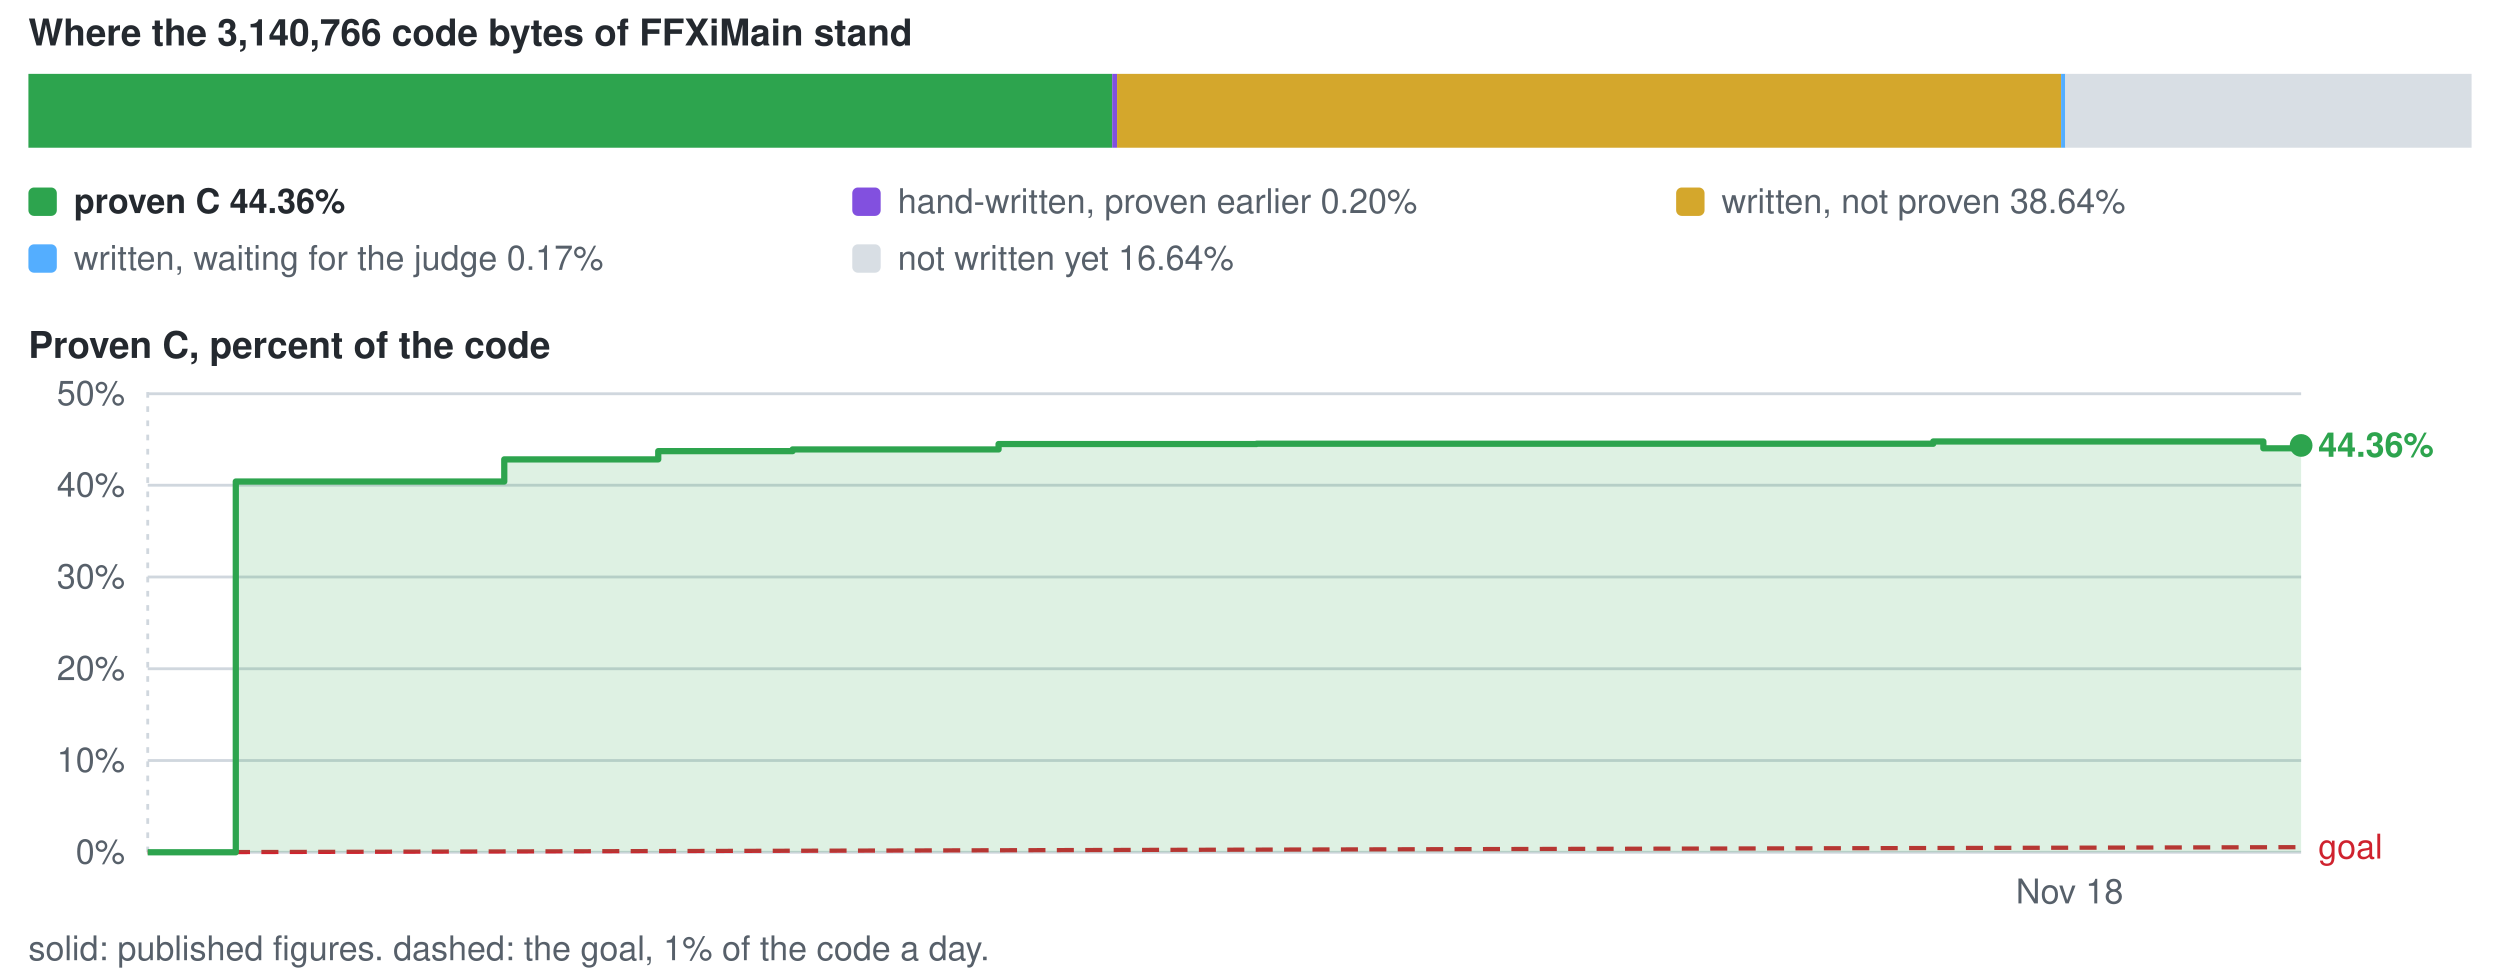
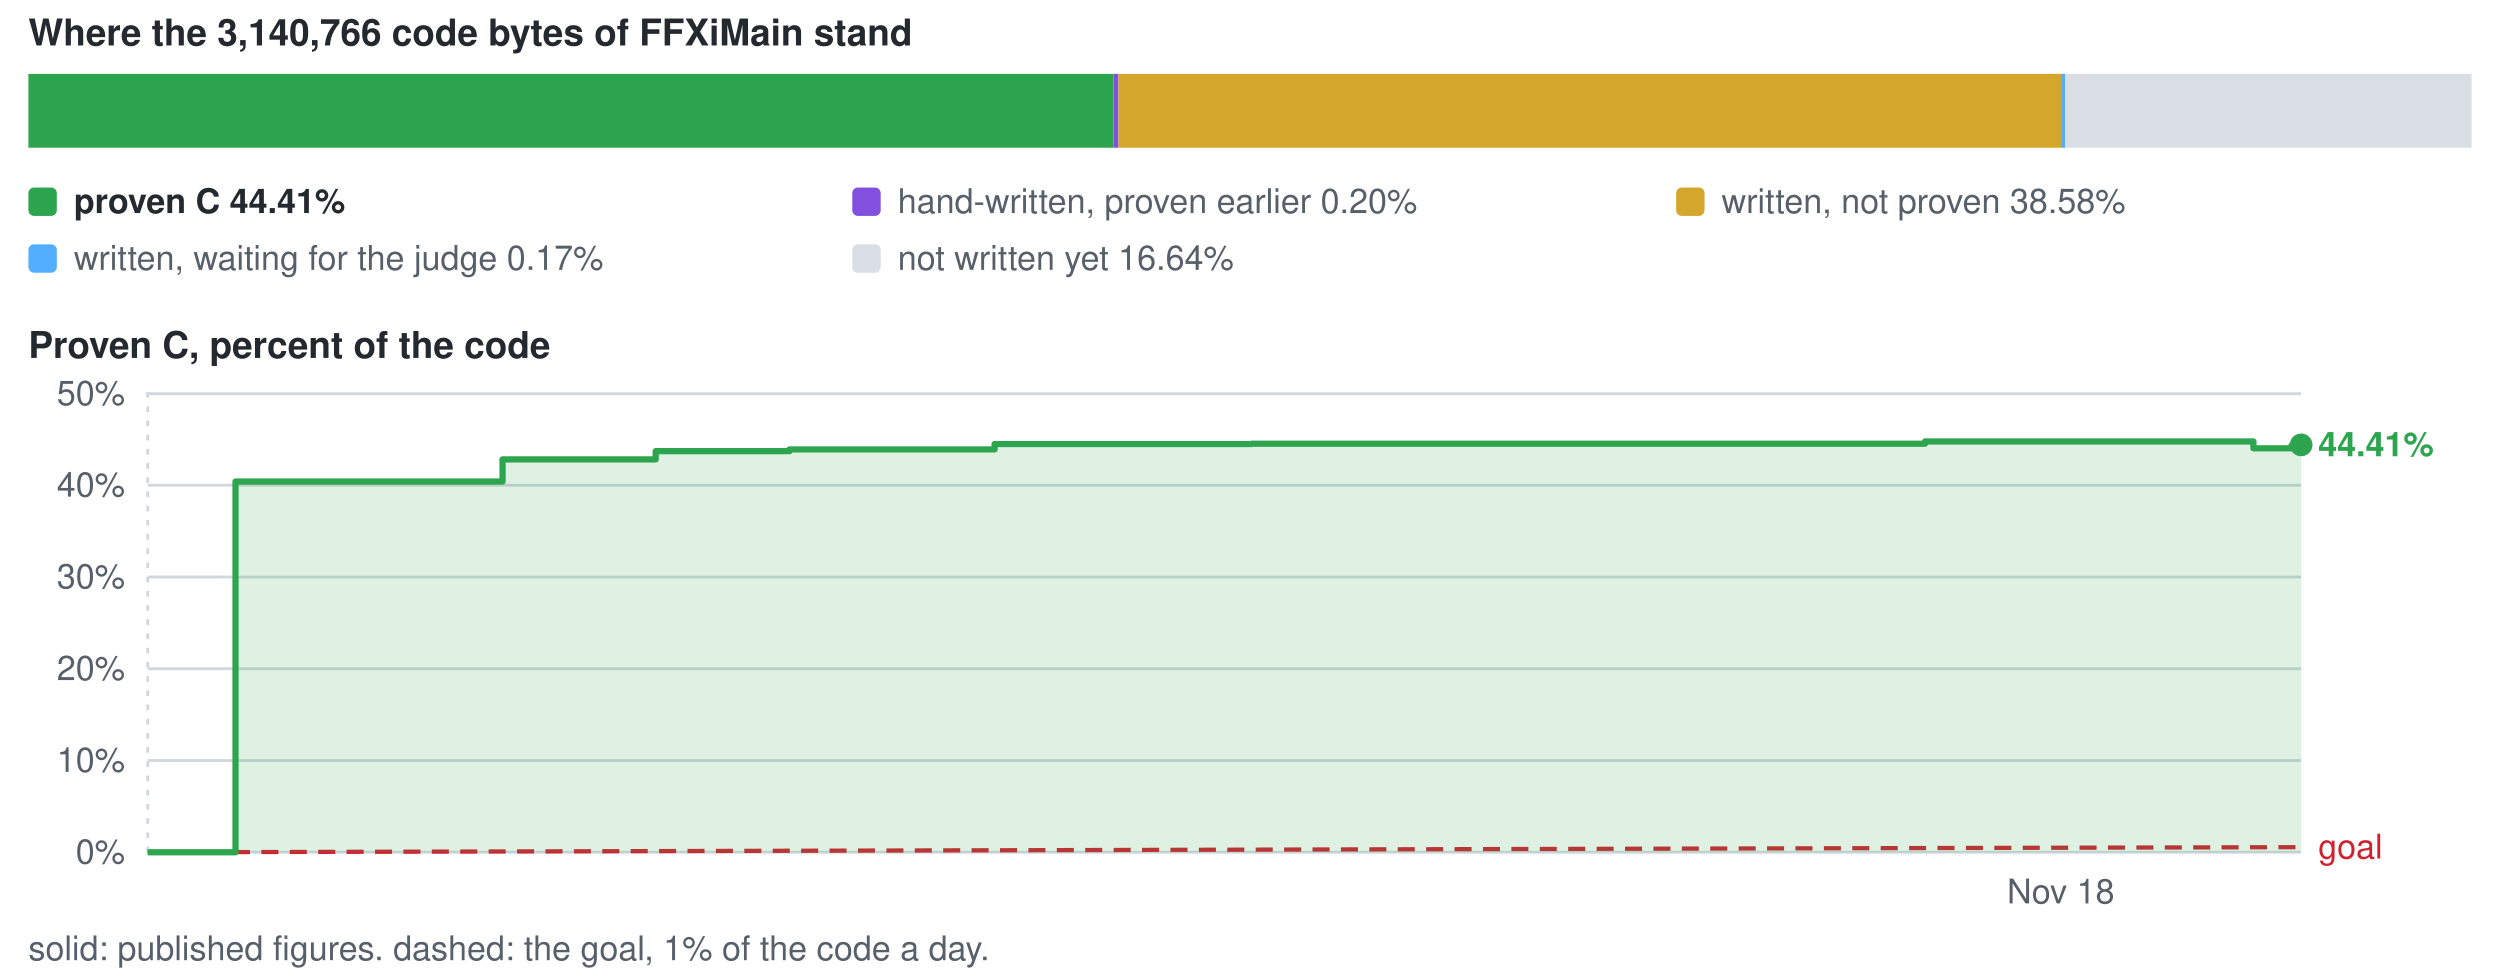
<svg xmlns="http://www.w3.org/2000/svg" viewBox="0 0 880 344" width="880" height="344" role="img" aria-label="conversion progress">
  <style>text{font-family:-apple-system,BlinkMacSystemFont,'Segoe UI',Helvetica,Arial,sans-serif;font-size:12px;fill:#57606a}.s{fill:#24292f;font-weight:600}.b{font-size:13px}</style>
  <text x="10" y="16" class="s b">Where the 3,140,766 code bytes of FFXiMain stand</text>
-   <rect x="10.0" y="26" width="381.5" height="26" fill="#2da44e" />
-   <rect x="391.5" y="26" width="1.7" height="26" fill="#8250df" />
-   <rect x="393.2" y="26" width="332.3" height="26" fill="#d4a72c" />
+   <rect x="10.0" y="26" width="382.0" height="26" fill="#2da44e" />
+   <rect x="392.0" y="26" width="1.7" height="26" fill="#8250df" />
+   <rect x="393.7" y="26" width="331.8" height="26" fill="#d4a72c" />
  <rect x="725.5" y="26" width="1.5" height="26" fill="#54aeff" />
  <rect x="726.9" y="26" width="143.1" height="26" fill="#d8dee4" />
  <rect x="10" y="66" width="10" height="10" rx="2" fill="#2da44e" />
-   <text x="26" y="75" class="s">proven C 44.36%</text>
+   <text x="26" y="75" class="s">proven C 44.41%</text>
  <rect x="300" y="66" width="10" height="10" rx="2" fill="#8250df" />
  <text x="316" y="75">hand-written, proven earlier 0.20%</text>
  <rect x="590" y="66" width="10" height="10" rx="2" fill="#d4a72c" />
-   <text x="606" y="75">written, not proven 38.64%</text>
+   <text x="606" y="75">written, not proven 38.58%</text>
  <rect x="10" y="86" width="10" height="10" rx="2" fill="#54aeff" />
  <text x="26" y="95">written, waiting for the judge 0.17%</text>
  <rect x="300" y="86" width="10" height="10" rx="2" fill="#d8dee4" />
  <text x="316" y="95">not written yet 16.64%</text>
  <text x="10" y="126" class="s b">Proven C, percent of the code</text>
  <line x1="52" y1="300.0" x2="810" y2="300.0" stroke="#d0d7de" stroke-width="1" />
  <text x="44" y="304.0" text-anchor="end">0%</text>
  <line x1="52" y1="267.7" x2="810" y2="267.7" stroke="#d0d7de" stroke-width="1" />
  <text x="44" y="271.7" text-anchor="end">10%</text>
  <line x1="52" y1="235.4" x2="810" y2="235.4" stroke="#d0d7de" stroke-width="1" />
  <text x="44" y="239.4" text-anchor="end">20%</text>
  <line x1="52" y1="203.1" x2="810" y2="203.1" stroke="#d0d7de" stroke-width="1" />
  <text x="44" y="207.1" text-anchor="end">30%</text>
  <line x1="52" y1="170.8" x2="810" y2="170.8" stroke="#d0d7de" stroke-width="1" />
  <text x="44" y="174.8" text-anchor="end">40%</text>
  <line x1="52" y1="138.6" x2="810" y2="138.6" stroke="#d0d7de" stroke-width="1" />
  <text x="44" y="142.6" text-anchor="end">50%</text>
  <line x1="52.0" y1="138" x2="52.0" y2="300" stroke="#d0d7de" stroke-width="1" stroke-dasharray="2 3" />
-   <text x="728.5" y="318" text-anchor="middle">Nov 18</text>
+   <text x="725.4" y="318" text-anchor="middle">Nov 18</text>
  <line x1="52.0" y1="300.0" x2="810.0" y2="298.2" stroke="#cf222e" stroke-width="1.5" stroke-dasharray="6 4" />
  <text x="816.0" y="302.2" style="fill:#cf222e">goal</text>
-   <path d="M52.0 300.0 H83.0 V169.5 H177.5 V161.7 H231.7 V158.8 H279.0 V158.2 H351.5 V156.3 H442.3 V156.2 H680.5 V155.4 H680.8 V155.4 H796.7 V157.8 H810.0 V156.8 V300.0 H52.0 Z" fill="#2da44e" fill-opacity="0.16" />
-   <path d="M52.0 300.0 H83.0 V169.5 H177.5 V161.7 H231.7 V158.8 H279.0 V158.2 H351.5 V156.3 H442.3 V156.2 H680.5 V155.4 H680.8 V155.4 H796.7 V157.8 H810.0 V156.8" fill="none" stroke="#2da44e" stroke-width="2.2" stroke-linejoin="round" />
-   <circle cx="810.0" cy="156.8" r="4" fill="#2da44e" />
-   <text x="816.0" y="160.8" class="s" style="fill:#2da44e">44.36%</text>
+   <path d="M52.0 300.0 H82.9 V169.5 H176.9 V161.7 H230.8 V158.8 H277.9 V158.2 H350.1 V156.3 H440.5 V156.2 H677.6 V155.4 H677.8 V155.4 H793.2 V157.8 H806.6 V156.8 H810.0 V156.6 V300.0 H52.0 Z" fill="#2da44e" fill-opacity="0.16" />
+   <path d="M52.0 300.0 H82.9 V169.5 H176.9 V161.7 H230.8 V158.8 H277.9 V158.2 H350.1 V156.3 H440.5 V156.2 H677.6 V155.4 H677.8 V155.4 H793.2 V157.8 H806.6 V156.8 H810.0 V156.6" fill="none" stroke="#2da44e" stroke-width="2.2" stroke-linejoin="round" />
+   <circle cx="810.0" cy="156.6" r="4" fill="#2da44e" />
+   <text x="816.0" y="160.6" class="s" style="fill:#2da44e">44.41%</text>
  <text x="10" y="338">solid: published figures. dashed: the goal, 1% of the code a day.</text>
</svg>
